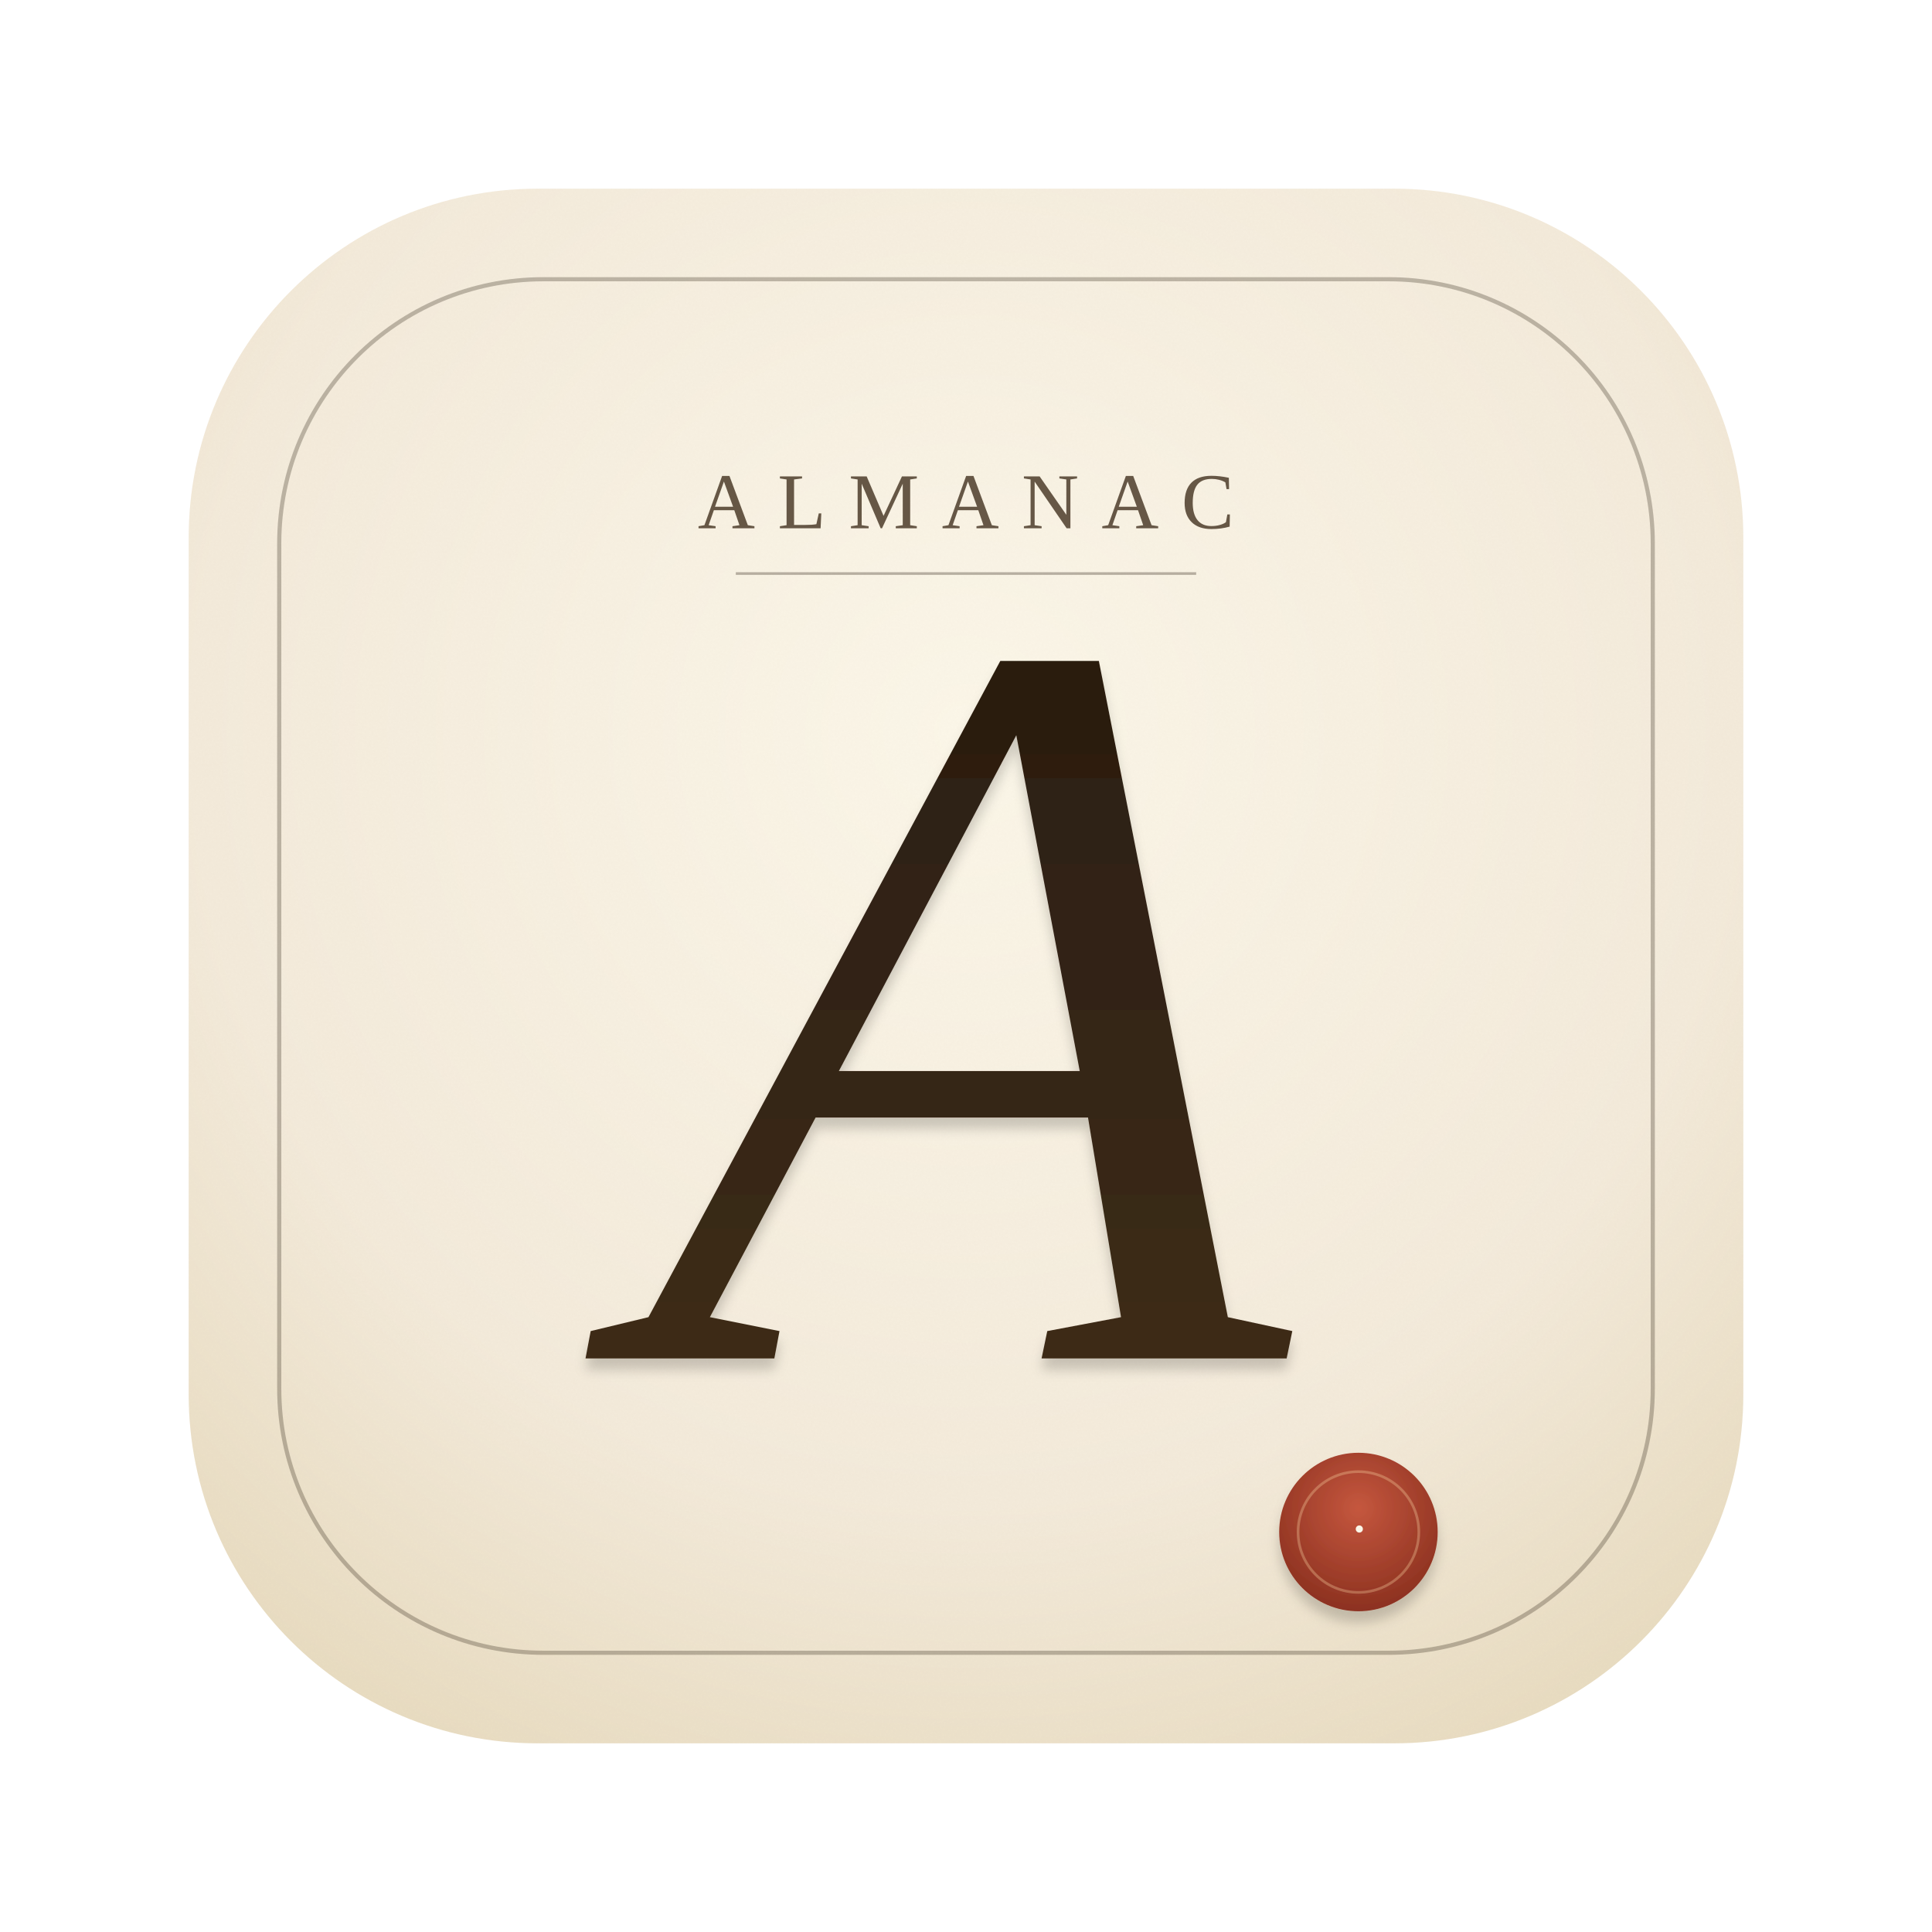
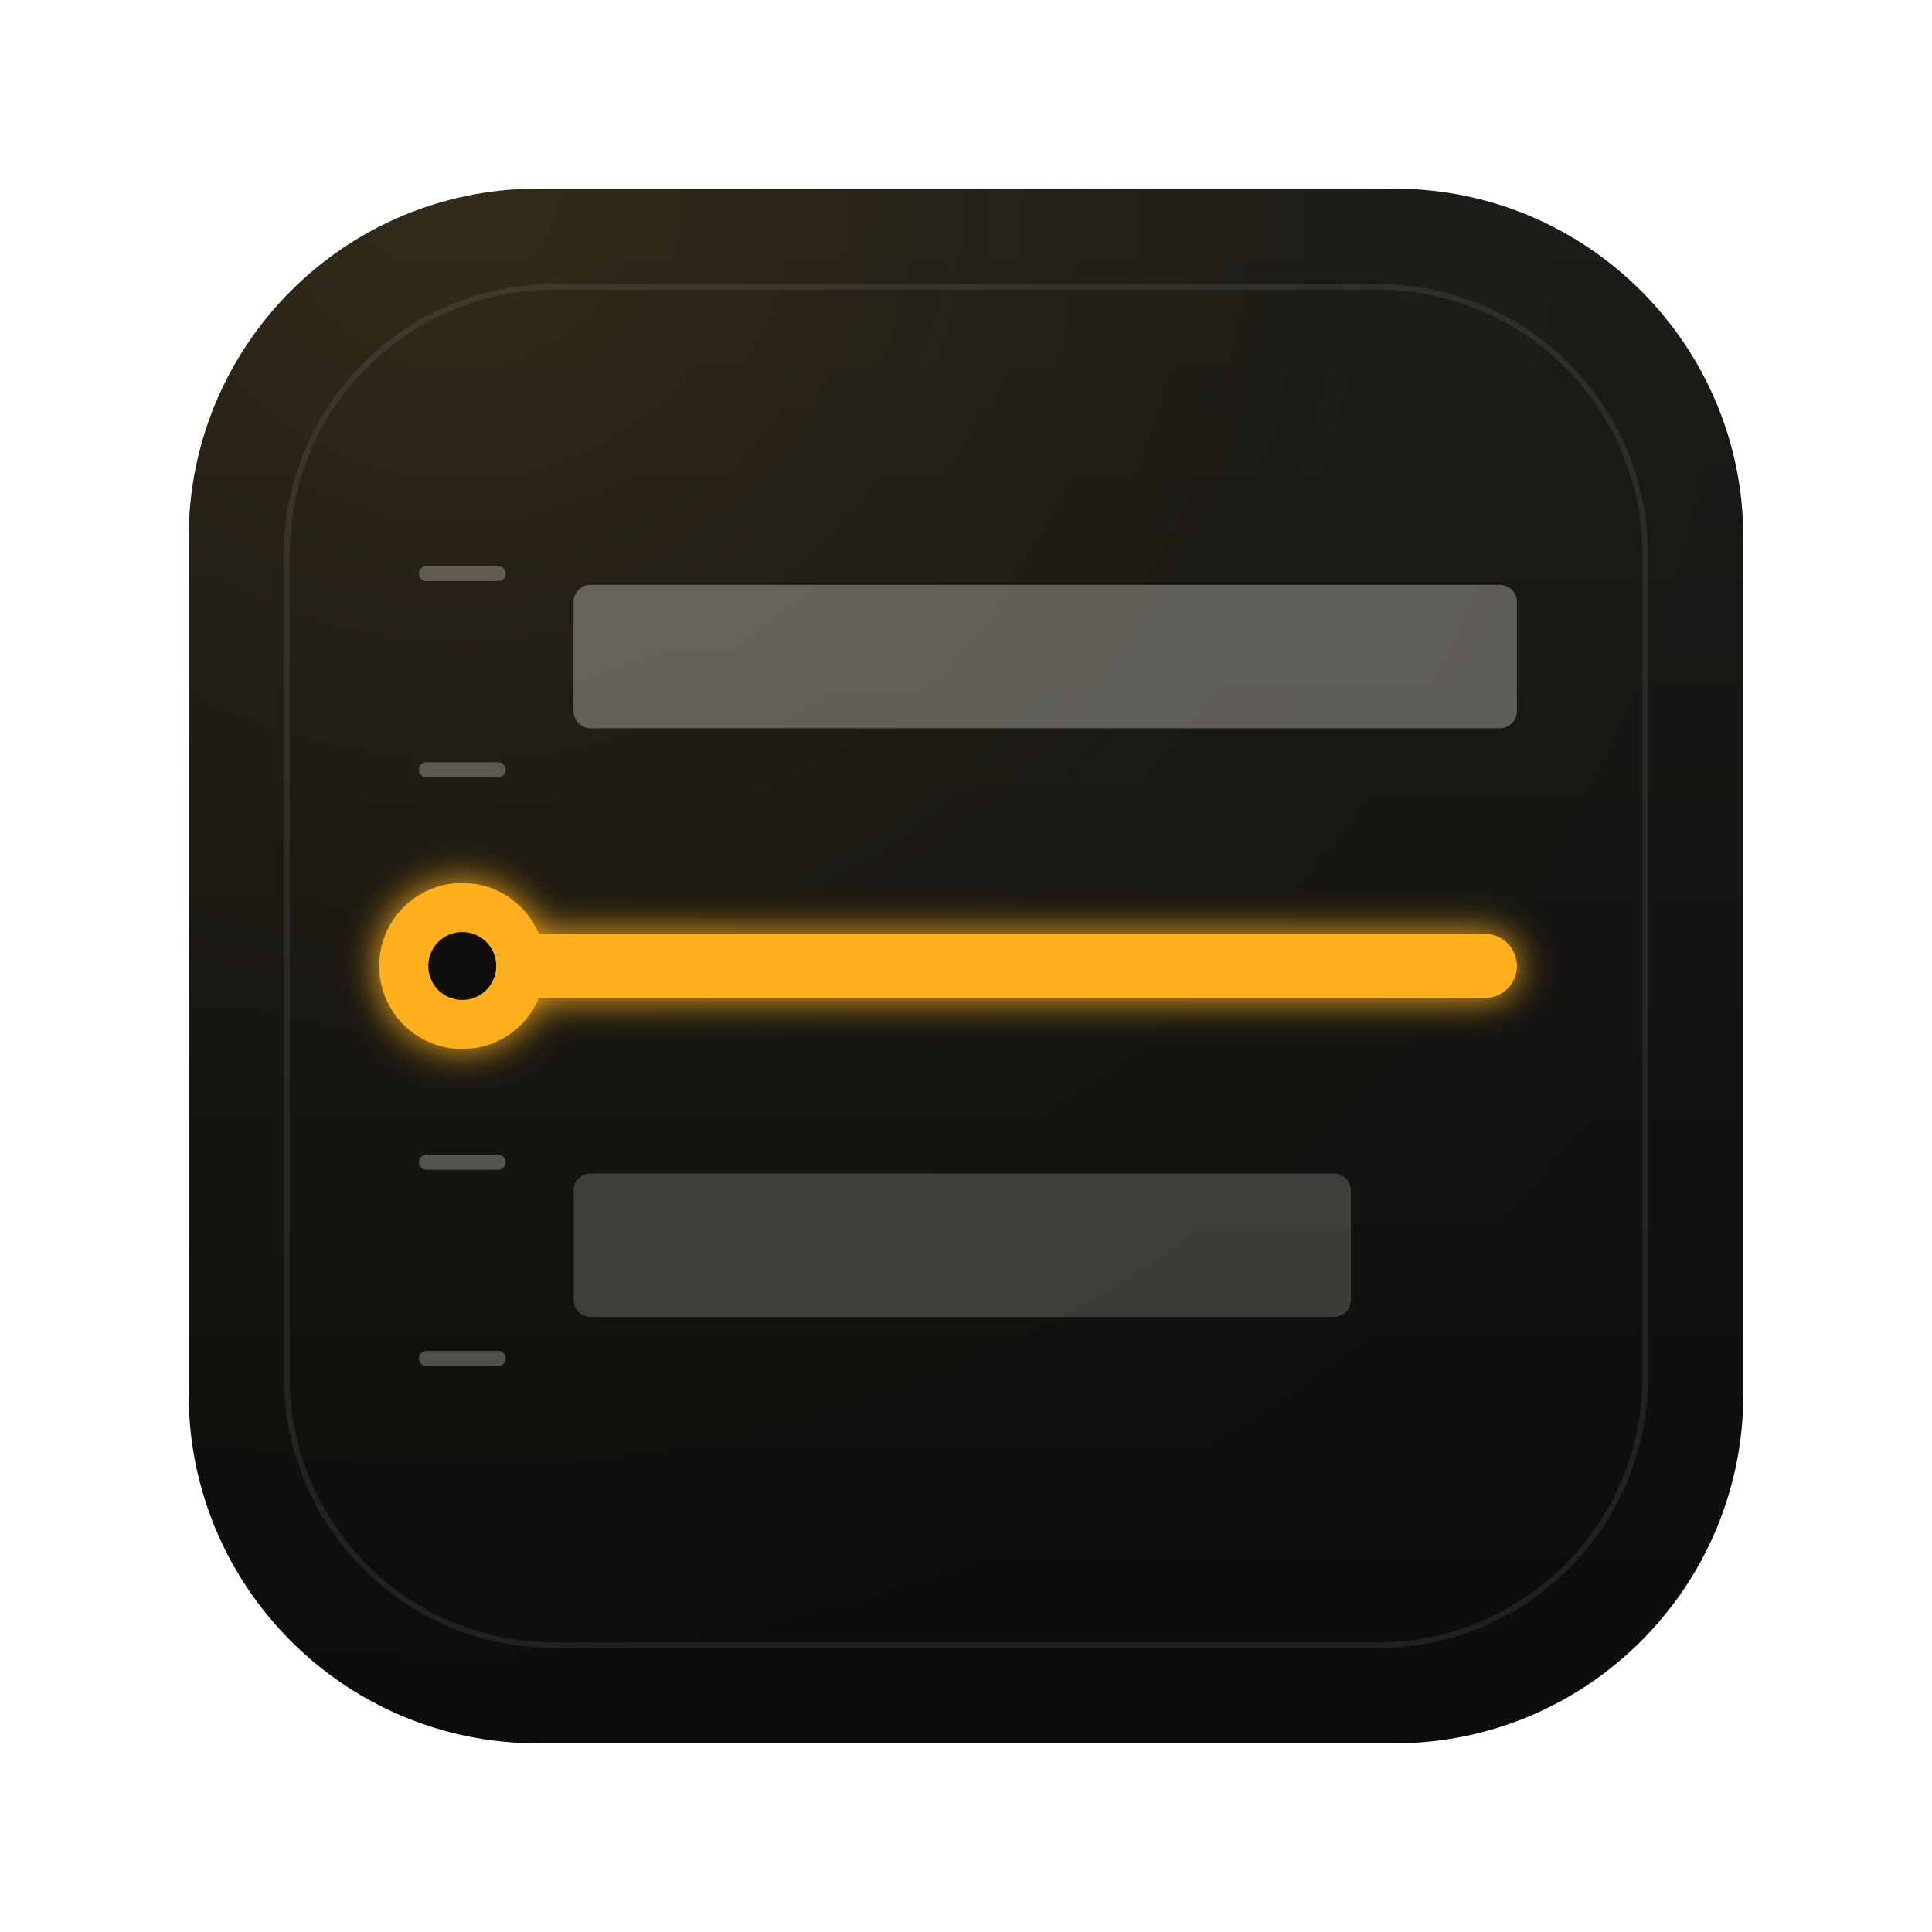
<svg xmlns="http://www.w3.org/2000/svg" width="1024" height="1024" viewBox="0 0 1024 1024">
  <defs>
-     <radialGradient id="paper" cx="50%" cy="38%" r="72%">
-       <stop offset="0%" stop-color="#fbf6e8" />
-       <stop offset="55%" stop-color="#f3eada" />
-       <stop offset="100%" stop-color="#e0d1ae" />
-     </radialGradient>
-     <linearGradient id="ink" x1="0" y1="0" x2="0" y2="1">
-       <stop offset="0%" stop-color="#2a1d10" />
-       <stop offset="100%" stop-color="#3d2c19" />
+     <linearGradient id="chassis" x1="0" y1="0" x2="0" y2="1">
+       <stop offset="0%" stop-color="#1c1c1a" />
+       <stop offset="55%" stop-color="#121211" />
+       <stop offset="100%" stop-color="#0a0a09" />
    </linearGradient>
-     <radialGradient id="seal" cx="50%" cy="35%" r="65%">
-       <stop offset="0%" stop-color="#c5573e" />
-       <stop offset="100%" stop-color="#8c3120" />
+     <radialGradient id="sheen" cx="24%" cy="10%" r="80%">
+       <stop offset="0%" stop-color="#ffb01f" stop-opacity="0.11" />
+       <stop offset="58%" stop-color="#ffb01f" stop-opacity="0.02" />
+       <stop offset="100%" stop-color="#ffb01f" stop-opacity="0" />
    </radialGradient>
    <clipPath id="squircle">
      <rect x="100" y="100" width="824" height="824" rx="185" ry="185" />
    </clipPath>
-     <filter id="grain" x="0" y="0" width="100%" height="100%">
-       <feTurbulence type="fractalNoise" baseFrequency="0.85" numOctaves="2" seed="3" />
-       <feColorMatrix values="0 0 0 0 0.32  0 0 0 0 0.24  0 0 0 0 0.14  0 0 0 0.16 0" />
-       <feComposite in2="SourceGraphic" operator="in" />
-     </filter>
-     <filter id="softShadow" x="-20%" y="-20%" width="140%" height="140%">
-       <feGaussianBlur in="SourceAlpha" stdDeviation="3" />
-       <feOffset dx="0" dy="6" result="off" />
-       <feComponentTransfer>
-         <feFuncA type="linear" slope="0.18" />
-       </feComponentTransfer>
+     <filter id="signalGlow" x="-24%" y="-320%" width="148%" height="740%">
+       <feGaussianBlur stdDeviation="10" result="b" />
      <feMerge>
-         <feMergeNode />
+         <feMergeNode in="b" />
        <feMergeNode in="SourceGraphic" />
      </feMerge>
    </filter>
  </defs>
  <g clip-path="url(#squircle)">
-     <rect width="1024" height="1024" fill="url(#paper)" />
-     <rect width="1024" height="1024" fill="#3a2c1c" opacity="0.10" filter="url(#grain)" />
-     <rect x="148" y="148" width="728" height="728" rx="140" ry="140" stroke="#2a1d10" stroke-opacity="0.28" stroke-width="2.2" fill="none" />
-     <text x="512" y="280" font-family="Georgia, 'Times New Roman', serif" font-size="42" font-weight="500" letter-spacing="12" text-anchor="middle" fill="#3d2c19" opacity="0.78">
-       ALMANAC
-     </text>
-     <line x1="390" y1="304" x2="634" y2="304" stroke="#2a1d10" stroke-opacity="0.32" stroke-width="1.4" />
-     <text x="512" y="720" font-family="Georgia, 'Times New Roman', serif" font-style="italic" font-size="560" font-weight="500" text-anchor="middle" fill="url(#ink)" filter="url(#softShadow)">
-       A
-     </text>
-     <g transform="translate(720 812)" filter="url(#softShadow)">
-       <circle r="42" fill="url(#seal)" />
-       <circle r="32" fill="none" stroke="#fcd9a8" stroke-opacity="0.32" stroke-width="1.4" />
-       <text x="0" y="9" font-family="Georgia, 'Times New Roman', serif" font-style="italic" font-size="32" font-weight="500" text-anchor="middle" fill="#fbf6e8">·</text>
+     <rect width="1024" height="1024" fill="url(#chassis)" />
+     <rect width="1024" height="1024" fill="url(#sheen)" />
+     <rect x="152" y="152" width="720" height="720" rx="142" ry="142" fill="none" stroke="#f5f2ec" stroke-opacity="0.085" stroke-width="3" />
+     <g fill="#f5f2ec" fill-opacity="0.28">
+       <rect x="222" y="300" width="46" height="8" rx="4" />
+       <rect x="222" y="404" width="46" height="8" rx="4" />
+       <rect x="222" y="508" width="46" height="8" rx="4" />
+       <rect x="222" y="612" width="46" height="8" rx="4" />
+       <rect x="222" y="716" width="46" height="8" rx="4" />
    </g>
+     <g>
+       <rect x="304" y="310" width="500" height="76" rx="9" fill="#f5f2ec" fill-opacity="0.32" />
+       <rect x="304" y="622" width="412" height="76" rx="9" fill="#f5f2ec" fill-opacity="0.19" />
+     </g>
+     <g filter="url(#signalGlow)">
+       <rect x="222" y="495" width="582" height="34" rx="17" fill="#ffb01f" />
+       <circle cx="245" cy="512" r="44" fill="#ffb01f" />
+     </g>
+     <circle cx="245" cy="512" r="18" fill="#100f0e" />
  </g>
</svg>
